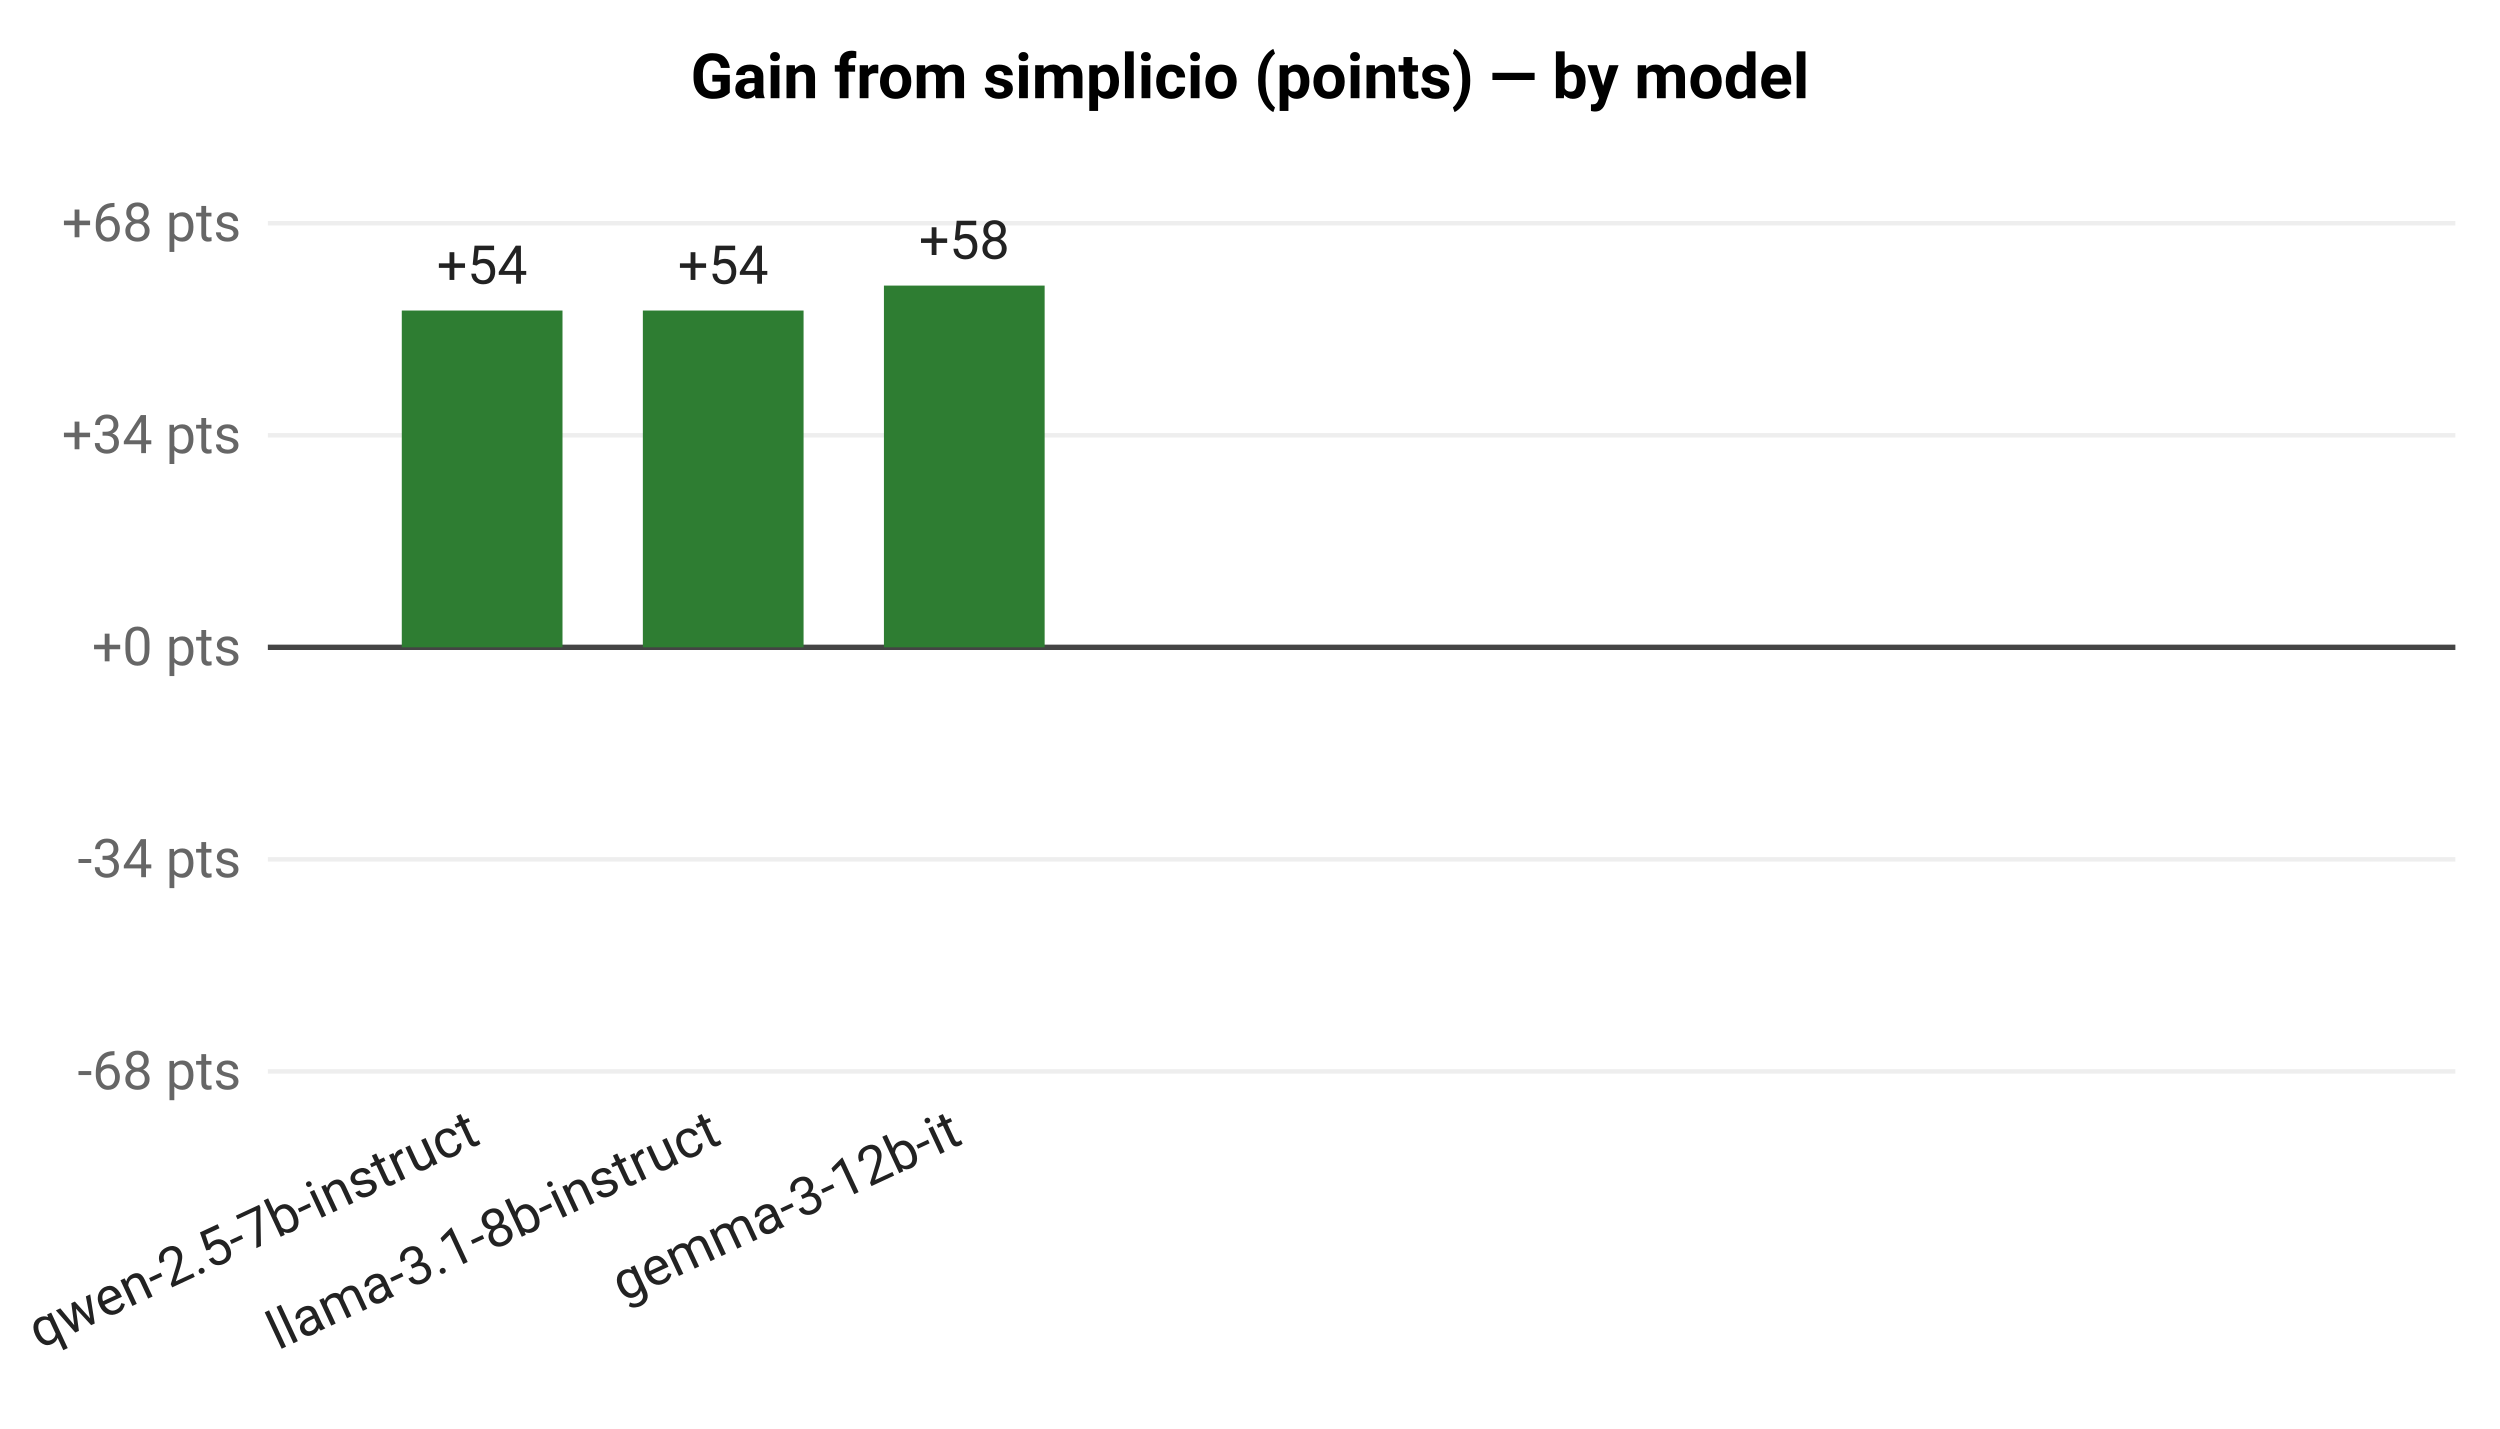
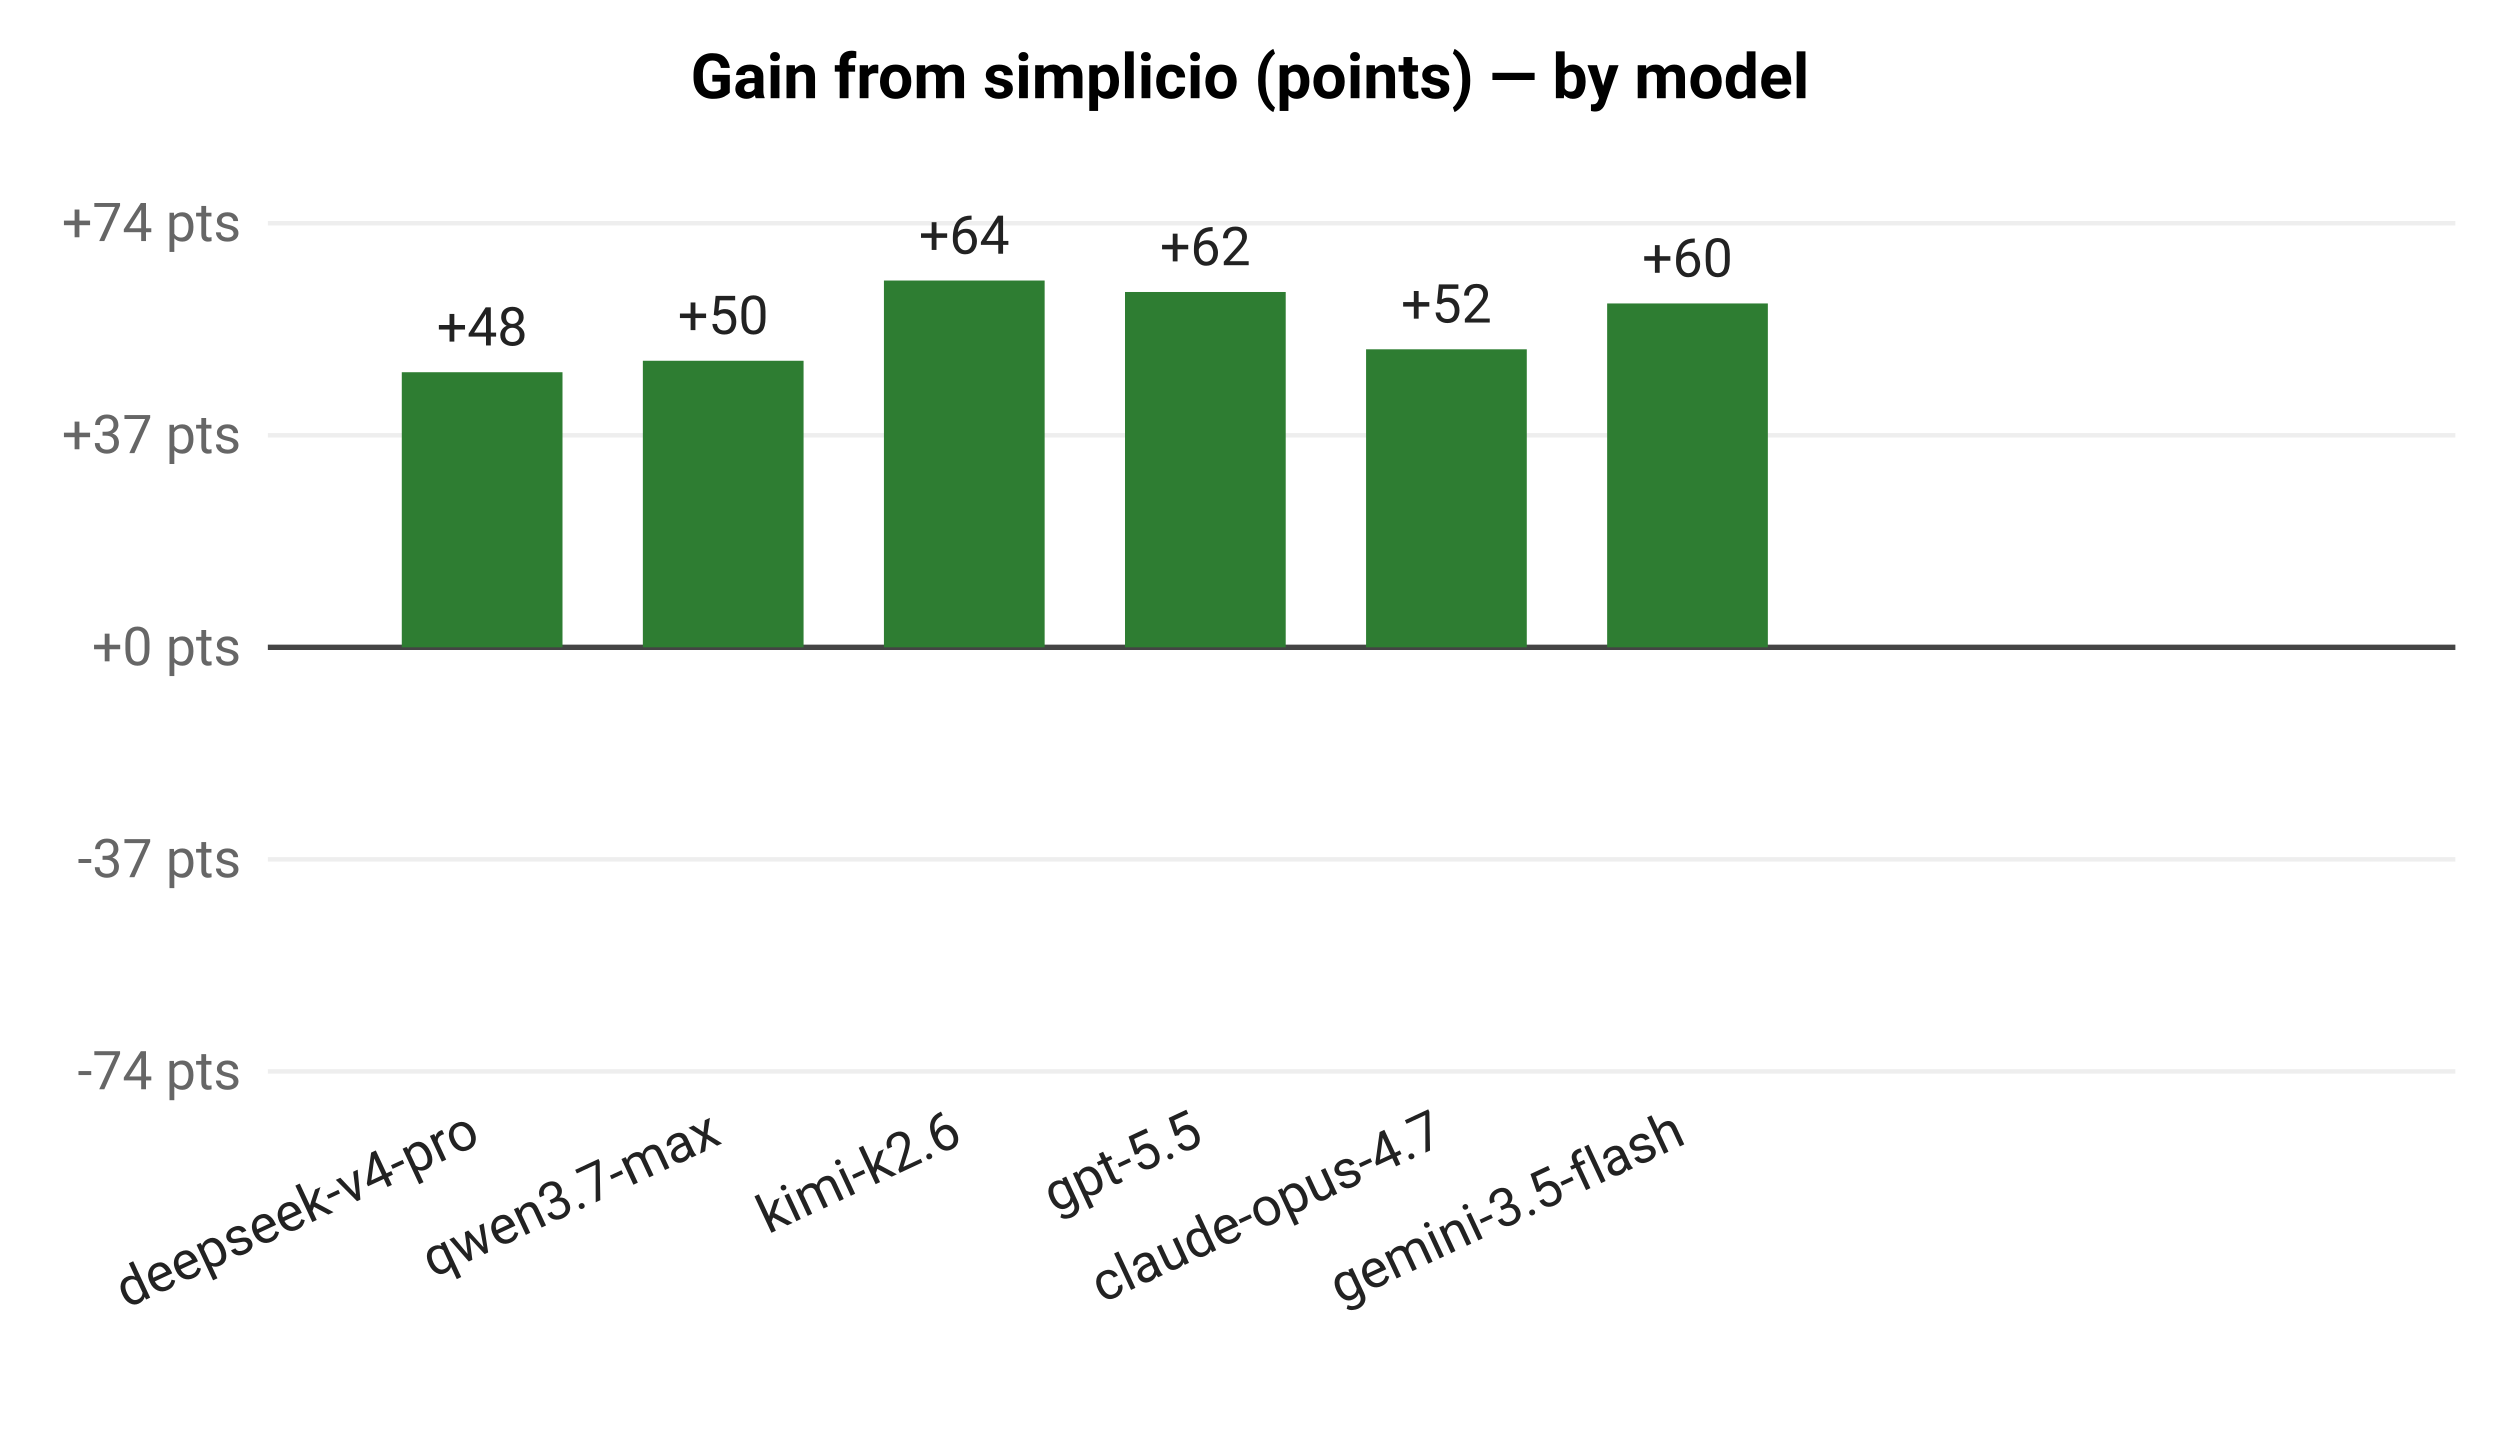
<svg xmlns="http://www.w3.org/2000/svg" viewBox="0 0 560 320" font-family="-apple-system,Segoe UI,Roboto,sans-serif" font-size="12">
  <style>.bar-pos{fill:#2e7d32}.bar-neg{fill:#c62828}.ax{stroke:#444;stroke-width:1.2}.grid{stroke:#eee;stroke-width:1}</style>
  <text x="280.0" y="22" text-anchor="middle" font-weight="600" font-size="14">Gain from simplicio (points) — by model</text>
  <line x1="60" y1="50.0" x2="550" y2="50.0" class="grid" />
-   <text x="54" y="54.0" text-anchor="end" fill="#666">+68 pts</text>
+   <text x="54" y="54.0" text-anchor="end" fill="#666">+74 pts</text>
  <line x1="60" y1="97.5" x2="550" y2="97.5" class="grid" />
-   <text x="54" y="101.5" text-anchor="end" fill="#666">+34 pts</text>
+   <text x="54" y="101.5" text-anchor="end" fill="#666">+37 pts</text>
  <line x1="60" y1="145.0" x2="550" y2="145.0" class="grid" />
  <text x="54" y="149.0" text-anchor="end" fill="#666">+0 pts</text>
  <line x1="60" y1="192.5" x2="550" y2="192.5" class="grid" />
-   <text x="54" y="196.5" text-anchor="end" fill="#666">-34 pts</text>
+   <text x="54" y="196.5" text-anchor="end" fill="#666">-37 pts</text>
  <line x1="60" y1="240.0" x2="550" y2="240.0" class="grid" />
-   <text x="54" y="244.0" text-anchor="end" fill="#666">-68 pts</text>
+   <text x="54" y="244.0" text-anchor="end" fill="#666">-74 pts</text>
  <line x1="60" y1="145.0" x2="550" y2="145.0" class="ax" />
-   <rect x="90" y="69.559" width="36" height="75.441" class="bar-pos" />
-   <text x="108.0" y="63.559" text-anchor="middle" fill="#222">+54</text>
-   <text x="108.0" y="256" transform="rotate(-25 108.0 256)" text-anchor="end" fill="#222">qwen-2.5-7b-instruct</text>
-   <rect x="144" y="69.559" width="36" height="75.441" class="bar-pos" />
-   <text x="162.0" y="63.559" text-anchor="middle" fill="#222">+54</text>
-   <text x="162.0" y="256" transform="rotate(-25 162.0 256)" text-anchor="end" fill="#222">llama-3.1-8b-instruct</text>
-   <rect x="198" y="63.971" width="36" height="81.029" class="bar-pos" />
-   <text x="216.0" y="57.971" text-anchor="middle" fill="#222">+58</text>
-   <text x="216.0" y="256" transform="rotate(-25 216.0 256)" text-anchor="end" fill="#222">gemma-3-12b-it</text>
+   <rect x="90" y="83.378" width="36" height="61.622" class="bar-pos" />
+   <text x="108.0" y="77.378" text-anchor="middle" fill="#222">+48</text>
+   <text x="108.0" y="256" transform="rotate(-25 108.0 256)" text-anchor="end" fill="#222">deepseek-v4-pro</text>
+   <rect x="144" y="80.811" width="36" height="64.189" class="bar-pos" />
+   <text x="162.0" y="74.811" text-anchor="middle" fill="#222">+50</text>
+   <text x="162.0" y="256" transform="rotate(-25 162.0 256)" text-anchor="end" fill="#222">qwen3.7-max</text>
+   <rect x="198" y="62.838" width="36" height="82.162" class="bar-pos" />
+   <text x="216.0" y="56.838" text-anchor="middle" fill="#222">+64</text>
+   <text x="216.0" y="256" transform="rotate(-25 216.0 256)" text-anchor="end" fill="#222">kimi-k2.6</text>
+   <rect x="252" y="65.405" width="36" height="79.595" class="bar-pos" />
+   <text x="270.0" y="59.405" text-anchor="middle" fill="#222">+62</text>
+   <text x="270.0" y="256" transform="rotate(-25 270.0 256)" text-anchor="end" fill="#222">gpt-5.5</text>
+   <rect x="306" y="78.243" width="36" height="66.757" class="bar-pos" />
+   <text x="324.0" y="72.243" text-anchor="middle" fill="#222">+52</text>
+   <text x="324.0" y="256" transform="rotate(-25 324.0 256)" text-anchor="end" fill="#222">claude-opus-4.7</text>
+   <rect x="360" y="67.973" width="36" height="77.027" class="bar-pos" />
+   <text x="378.0" y="61.973" text-anchor="middle" fill="#222">+60</text>
+   <text x="378.0" y="256" transform="rotate(-25 378.0 256)" text-anchor="end" fill="#222">gemini-3.5-flash</text>
</svg>
